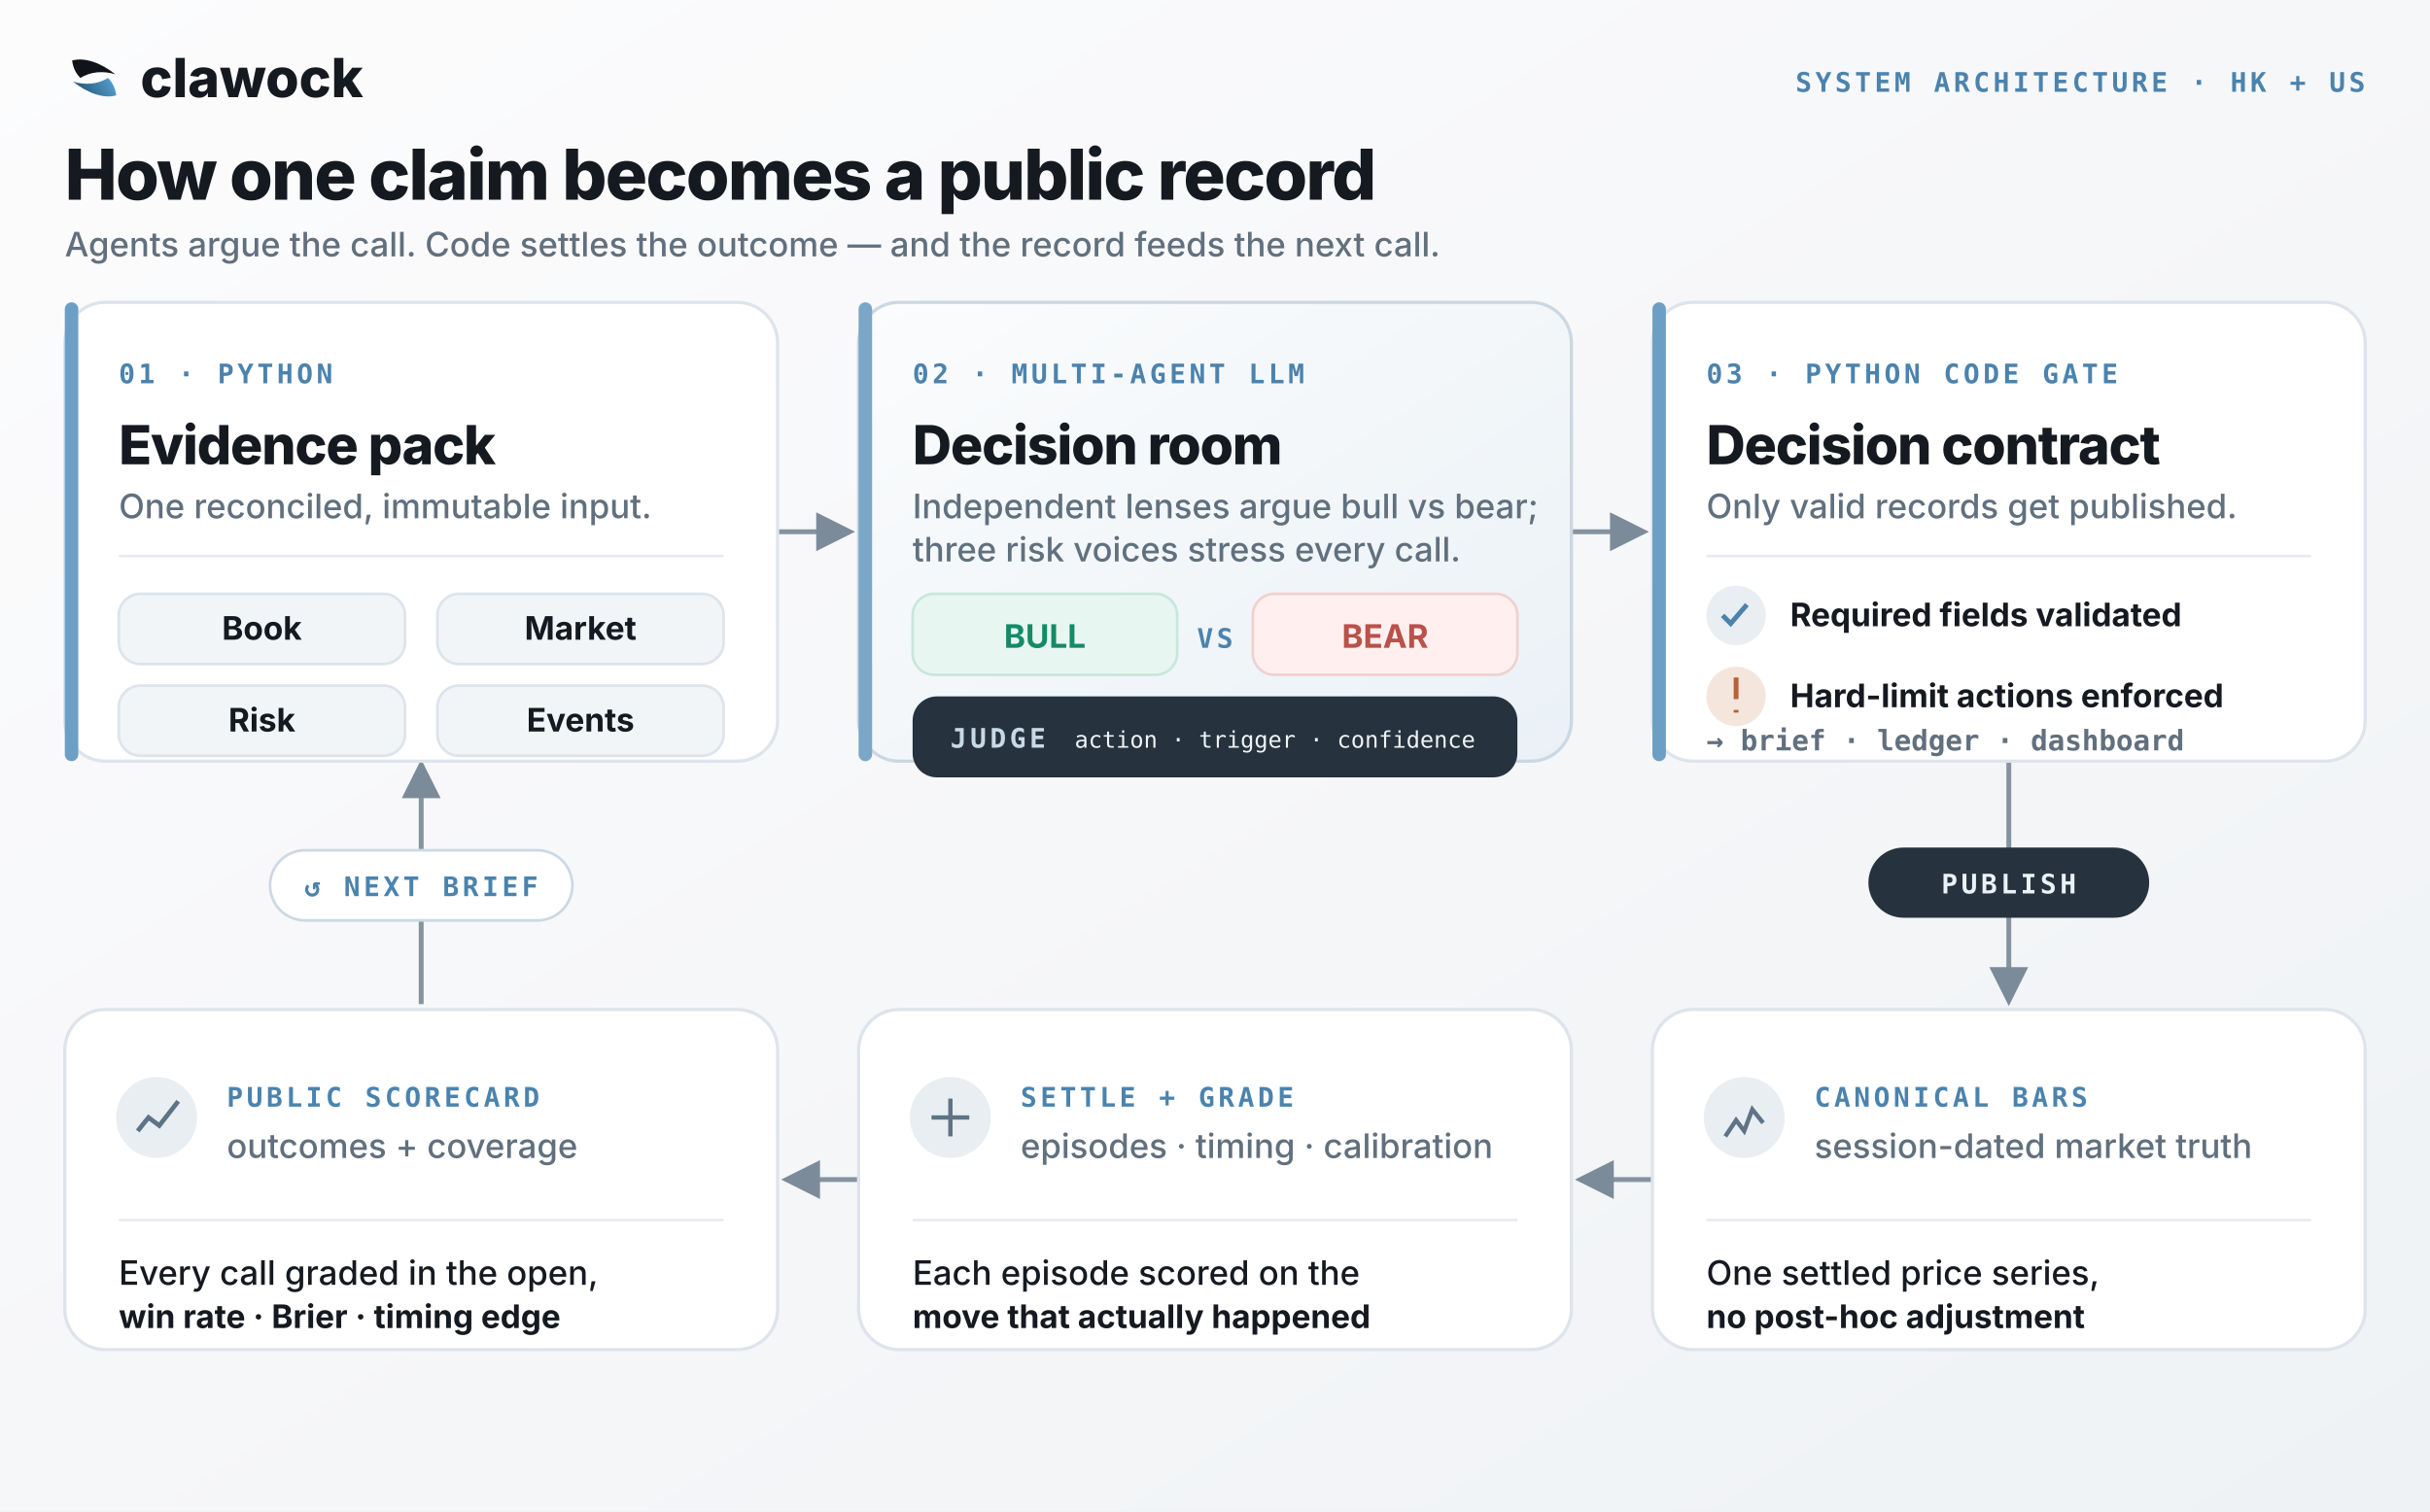
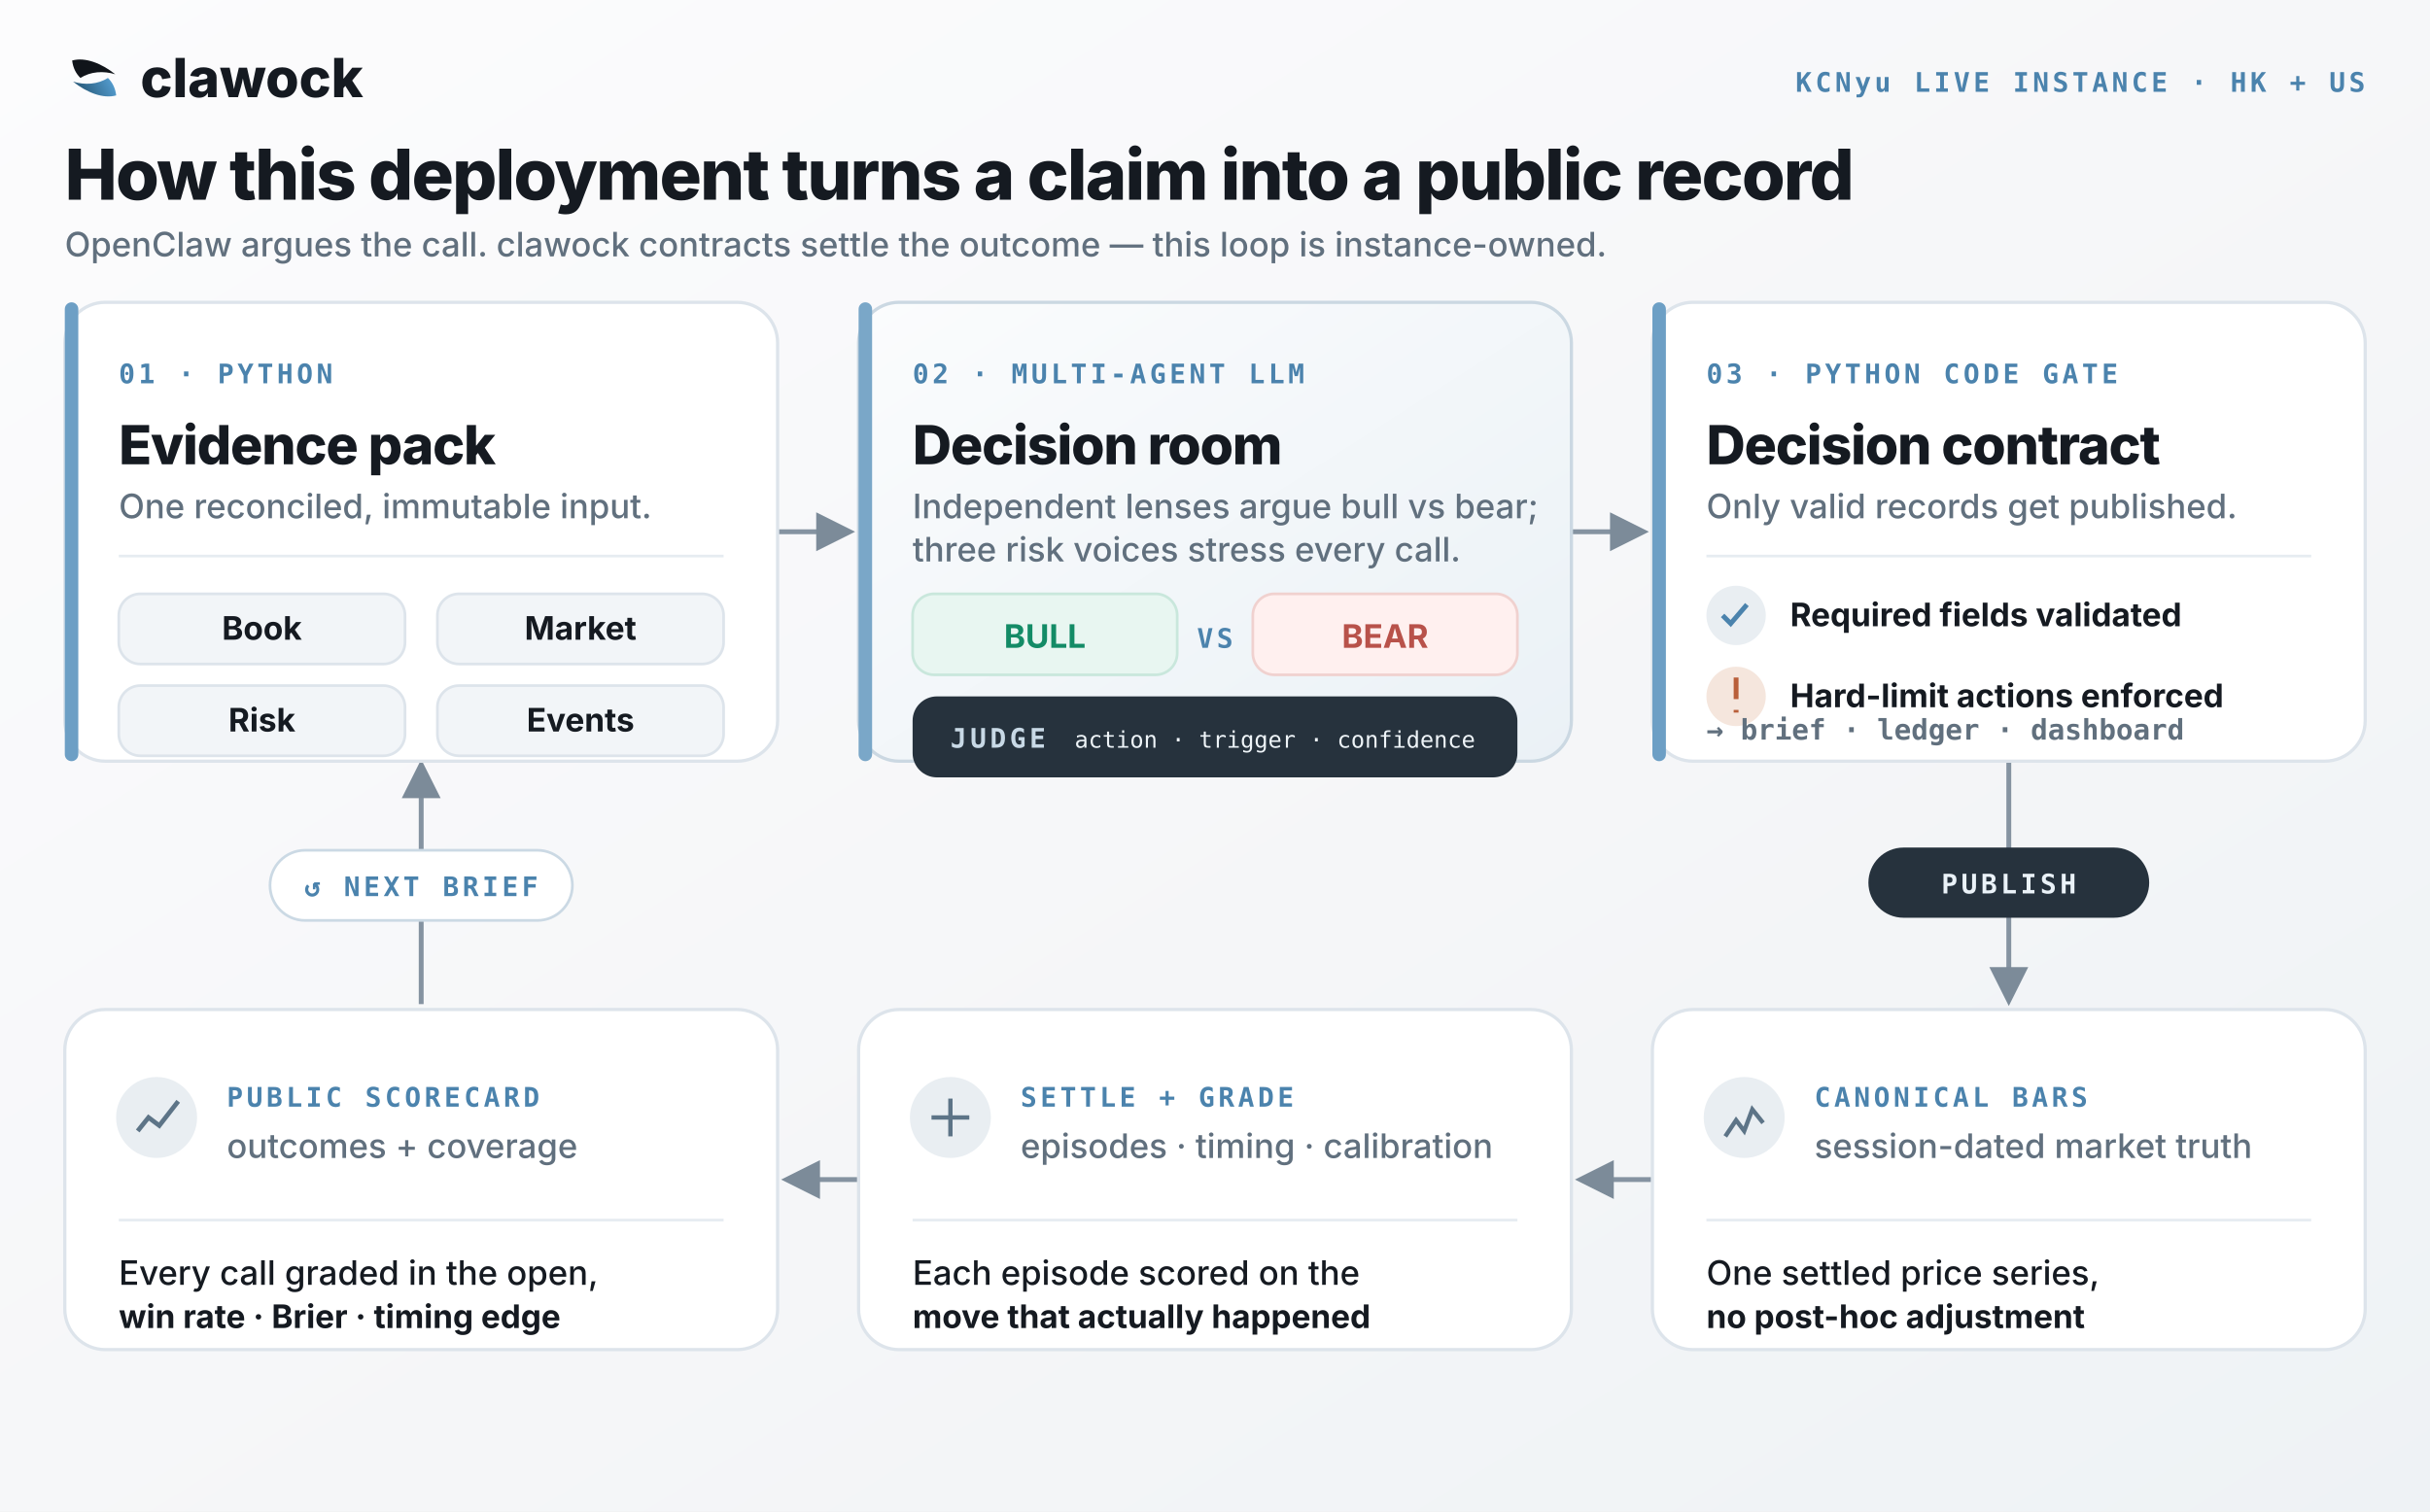
<svg xmlns="http://www.w3.org/2000/svg" width="900" height="560" viewBox="0 0 900 560" role="img" aria-labelledby="title desc">
  <defs>
    <linearGradient id="page" x1="0" y1="0" x2="1" y2="1">
      <stop offset="0" stop-color="#fcfcfd" />
      <stop offset=".58" stop-color="#f5f6f8" />
      <stop offset="1" stop-color="#eef2f5" />
    </linearGradient>
    <linearGradient id="core" x1="0" y1="0" x2="1" y2="1">
      <stop offset="0" stop-color="#fbfcfd" />
      <stop offset="1" stop-color="#eaf1f6" />
    </linearGradient>
    <linearGradient id="brand-bull" x1="14" y1="50" x2="51" y2="31" gradientUnits="userSpaceOnUse">
      <stop offset="0" stop-color="#245574" />
      <stop offset="1" stop-color="#559ed1" />
    </linearGradient>
    <marker id="arrow" markerWidth="9" markerHeight="9" refX="6.5" refY="4" orient="auto">
      <path d="M0 0L8 4L0 8Z" fill="#7c8b99" />
    </marker>
    <style>
      .sans{font-family:Inter,-apple-system,BlinkMacSystemFont,"Segoe UI",Arial,sans-serif}
      .ink{fill:#151a21}.muted{fill:#61707e}.blue{fill:#4b83ad}.green{fill:#138b66}.warm{fill:#b8524a}
      .kicker{font:700 10px "SFMono-Regular",Consolas,monospace;letter-spacing:1.3px}
      .title{font:800 26px Inter,-apple-system,"Segoe UI",Arial,sans-serif;letter-spacing:-.6px}
      .stage{font:800 20px Inter,-apple-system,"Segoe UI",Arial,sans-serif;letter-spacing:-.4px}
      .body{font:500 12.5px Inter,-apple-system,"Segoe UI",Arial,sans-serif}
      .label{font:750 12px Inter,-apple-system,"Segoe UI",Arial,sans-serif}
      .micro{font:600 10.5px "SFMono-Regular",Consolas,monospace}
      .card{fill:#fff;stroke:#dde4eb;stroke-width:1.2}
      .chip{fill:#f2f5f8;stroke:#dde4eb;stroke-width:1}
      .wire{fill:none;stroke:#8593a1;stroke-width:1.8;marker-end:url(#arrow)}
    </style>
  </defs>
  <rect width="900" height="560" fill="url(#page)" />
  <g class="sans">
    <g transform="translate(24 18) scale(.34)">
      <path d="M8 13C22 9 40 16 55 28C42 24 28 25 17 32C12 27 9 21 8 13Z" fill="#10141a" />
      <path d="M56 51C42 55 24 48 9 36C22 40 36 39 47 32C52 37 55 43 56 51Z" fill="url(#brand-bull)" />
    </g>
    <text x="52" y="36" font-size="20" font-weight="800" class="ink">clawock</text>
-     <text x="876" y="34" text-anchor="end" class="kicker blue">SYSTEM ARCHITECTURE · HK + US</text>
-     <text x="24" y="74" class="title ink">How one claim becomes a public record</text>
-     <text x="24" y="95" class="body muted">Agents argue the call. Code settles the outcome — and the record feeds the next call.</text>
+     <text x="876" y="34" text-anchor="end" class="kicker blue">KCNyu LIVE INSTANCE · HK + US</text>
+     <text x="24" y="74" class="title ink">How this deployment turns a claim into a public record</text>
+     <text x="24" y="95" class="body muted">OpenClaw argues the call. clawock contracts settle the outcome — this loop is instance-owned.</text>
  </g>
  <g class="sans">
    <path d="M288 197H314" class="wire" />
    <path d="M582 197H608" class="wire" />
    <path d="M744 282V370" class="wire" />
    <path d="M612 437H586" class="wire" />
    <path d="M318 437H292" class="wire" />
    <path d="M156 372V284" class="wire" />
    <g transform="translate(744 327)">
      <rect x="-52" y="-13" width="104" height="26" rx="13" fill="#26323d" />
      <text x="0" y="4" text-anchor="middle" class="kicker" fill="#eaf2f8">PUBLISH</text>
    </g>
    <g transform="translate(156 328)">
      <rect x="-56" y="-13" width="112" height="26" rx="13" fill="#fff" stroke="#cbd9e4" />
      <text x="0" y="4" text-anchor="middle" class="kicker blue">↺ NEXT BRIEF</text>
    </g>
  </g>
  <g transform="translate(24 112)" class="sans">
    <rect class="card" width="264" height="170" rx="15" />
    <rect width="5" height="170" rx="2.5" fill="#6d9fc5" />
    <text x="20" y="30" class="kicker blue">01 · PYTHON</text>
    <text x="20" y="60" class="stage ink">Evidence pack</text>
    <text x="20" y="80" class="body muted">One reconciled, immutable input.</text>
    <path d="M20 94H244" stroke="#e6ecf1" />
    <g transform="translate(20 108)">
      <rect width="106" height="26" rx="8" class="chip" />
      <text x="53" y="17" text-anchor="middle" class="label ink">Book</text>
      <rect x="118" width="106" height="26" rx="8" class="chip" />
      <text x="171" y="17" text-anchor="middle" class="label ink">Market</text>
      <rect y="34" width="106" height="26" rx="8" class="chip" />
      <text x="53" y="51" text-anchor="middle" class="label ink">Risk</text>
      <rect x="118" y="34" width="106" height="26" rx="8" class="chip" />
      <text x="171" y="51" text-anchor="middle" class="label ink">Events</text>
    </g>
  </g>
  <g transform="translate(318 112)" class="sans">
    <rect width="264" height="170" rx="15" fill="url(#core)" stroke="#cbd8e2" stroke-width="1.2" />
    <rect width="5" height="170" rx="2.5" fill="#7aa7c8" />
    <text x="20" y="30" class="kicker blue">02 · MULTI-AGENT LLM</text>
    <text x="20" y="60" class="stage ink">Decision room</text>
    <text x="20" y="80" class="body muted">Independent lenses argue bull vs bear;</text>
    <text x="20" y="96" class="body muted">three risk voices stress every call.</text>
    <rect x="20" y="108" width="98" height="30" rx="8" fill="#e8f6f1" stroke="#c9e7dc" />
    <text x="69" y="128" text-anchor="middle" class="label green">BULL</text>
    <text x="132" y="128" text-anchor="middle" class="kicker blue">VS</text>
    <rect x="146" y="108" width="98" height="30" rx="8" fill="#fff0ef" stroke="#f0d1cf" />
    <text x="195" y="128" text-anchor="middle" class="label warm">BEAR</text>
    <rect x="20" y="146" width="224" height="30" rx="9" fill="#26323d" />
    <text x="34" y="165" class="kicker" fill="#c8d9e6">JUDGE</text>
    <text x="80" y="165" fill="#eef4f8" font-size="8.5" font-family="'SFMono-Regular',Consolas,monospace">action · trigger · confidence</text>
  </g>
  <g transform="translate(612 112)" class="sans">
    <rect class="card" width="264" height="170" rx="15" />
    <rect width="5" height="170" rx="2.5" fill="#6d9fc5" />
    <text x="20" y="30" class="kicker blue">03 · PYTHON CODE GATE</text>
    <text x="20" y="60" class="stage ink">Decision contract</text>
    <text x="20" y="80" class="body muted">Only valid records get published.</text>
    <path d="M20 94H244" stroke="#e6ecf1" />
    <circle cx="31" cy="116" r="11" fill="#e9eef2" />
    <path d="M26 116l3 3 6-7" fill="none" stroke="#4b83ad" stroke-width="1.8" />
    <text x="51" y="120" class="label ink">Required fields validated</text>
    <circle cx="31" cy="146" r="11" fill="#f5e6dd" />
    <path d="M31 139v8M31 151v1" stroke="#b95f3a" stroke-width="1.8" />
    <text x="51" y="150" class="label ink">Hard-limit actions enforced</text>
-     <text x="20" y="166" class="micro muted">→ brief · ledger · dashboard</text>
+     <text x="20" y="162" class="micro muted">→ brief · ledger · dashboard</text>
  </g>
  <g transform="translate(24 374)" class="sans">
    <rect class="card" width="264" height="126" rx="15" />
    <circle cx="34" cy="40" r="15" fill="#e9eef2" />
    <path d="M27 45l4-5 4 3 7-9" fill="none" stroke="#5d7487" stroke-width="1.7" />
    <text x="60" y="36" class="kicker blue">PUBLIC SCORECARD</text>
    <text x="60" y="55" class="body muted">outcomes + coverage</text>
    <path d="M20 78H244" stroke="#e6ecf1" />
    <text x="20" y="102" class="body ink">Every call graded in the open,</text>
    <text x="20" y="118" class="label ink">win rate · Brier · timing edge</text>
  </g>
  <g transform="translate(318 374)" class="sans">
    <rect class="card" width="264" height="126" rx="15" />
    <circle cx="34" cy="40" r="15" fill="#e9eef2" />
    <path d="M27 40h14M34 33v14" stroke="#5d7487" stroke-width="1.6" />
    <text x="60" y="36" class="kicker blue">SETTLE + GRADE</text>
    <text x="60" y="55" class="body muted">episodes · timing · calibration</text>
    <path d="M20 78H244" stroke="#e6ecf1" />
    <text x="20" y="102" class="body ink">Each episode scored on the</text>
    <text x="20" y="118" class="label ink">move that actually happened</text>
  </g>
  <g transform="translate(612 374)" class="sans">
    <rect class="card" width="264" height="126" rx="15" />
    <circle cx="34" cy="40" r="15" fill="#e9eef2" />
    <path d="M27 47l4-6 3 4 3-8 4 5" fill="none" stroke="#5d7487" stroke-width="1.6" />
    <text x="60" y="36" class="kicker blue">CANONICAL BARS</text>
    <text x="60" y="55" class="body muted">session-dated market truth</text>
    <path d="M20 78H244" stroke="#e6ecf1" />
    <text x="20" y="102" class="body ink">One settled price series,</text>
    <text x="20" y="118" class="label ink">no post-hoc adjustment</text>
  </g>
</svg>
